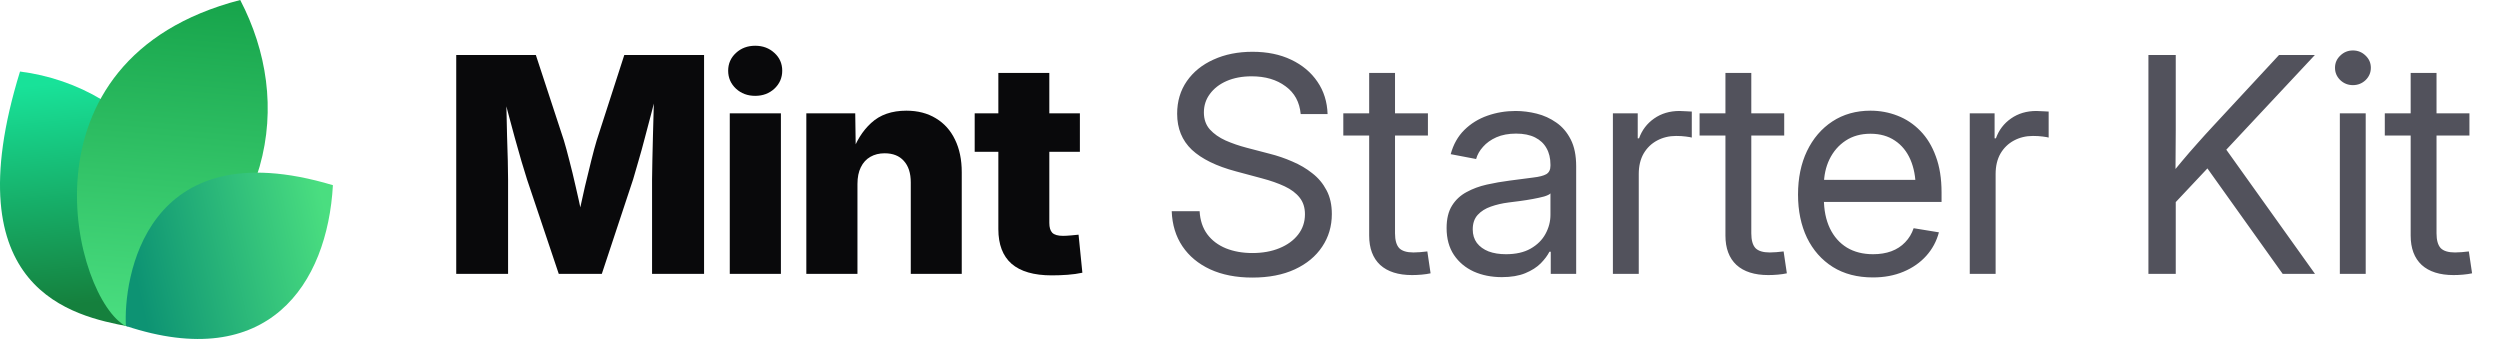
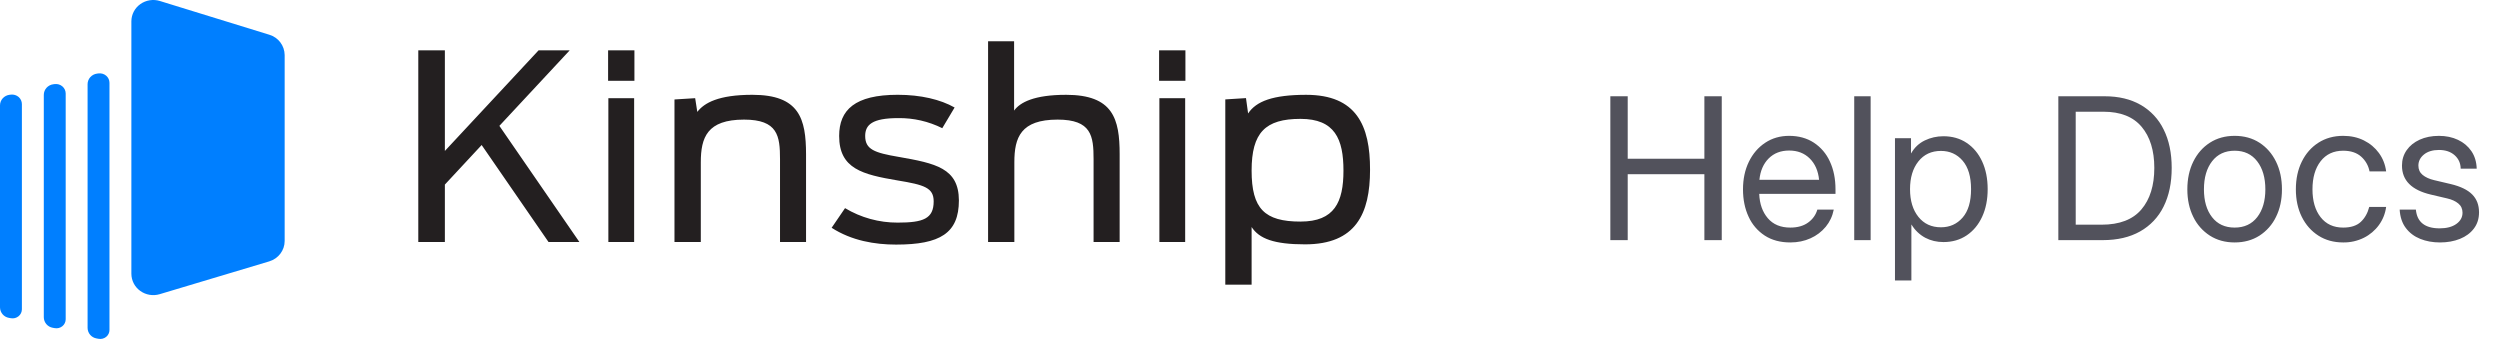
- <svg xmlns="http://www.w3.org/2000/svg" width="177" height="24" viewBox="0 0 177 24" fill="none">
-   <path d="M9.061 23.108C5.268 22.377 -3.391 20.627 1.417 5.064C9.634 6.099 16.973 14.064 9.061 23.108Z" fill="url(#paint0_linear_17557_2020)" />
-   <path d="M8.919 23.094C5.276 21.222 0.784 4.209 17.007 0C20.757 7.193 19.621 16.545 8.919 23.094Z" fill="url(#paint1_linear_17557_2020)" />
-   <path d="M8.914 23.079C8.735 19.882 10.159 9.085 23.57 13.111C23.181 20.123 18.984 26.418 8.914 23.079Z" fill="url(#paint2_linear_17557_2020)" />
-   <path d="M32.301 19.392V3.894H37.938L39.925 9.948C40.036 10.315 40.164 10.787 40.31 11.362C40.462 11.938 40.611 12.552 40.757 13.204C40.91 13.855 41.048 14.483 41.173 15.086C41.305 15.682 41.412 16.192 41.495 16.615H40.695C40.771 16.192 40.871 15.682 40.996 15.086C41.128 14.49 41.267 13.866 41.412 13.214C41.565 12.562 41.714 11.948 41.86 11.373C42.005 10.79 42.133 10.315 42.244 9.948L44.2 3.894H49.848V19.392H46.166V12.704C46.166 12.357 46.173 11.917 46.187 11.383C46.2 10.849 46.214 10.27 46.228 9.646C46.249 9.022 46.266 8.391 46.28 7.753C46.301 7.115 46.311 6.519 46.311 5.964H46.623C46.485 6.561 46.332 7.181 46.166 7.826C45.999 8.471 45.833 9.102 45.666 9.719C45.507 10.336 45.351 10.901 45.198 11.414C45.053 11.928 44.928 12.357 44.824 12.704L42.608 19.392H39.561L37.314 12.704C37.203 12.357 37.072 11.928 36.919 11.414C36.773 10.901 36.614 10.34 36.441 9.729C36.274 9.112 36.104 8.481 35.931 7.836C35.764 7.192 35.608 6.567 35.463 5.964H35.827C35.834 6.512 35.844 7.105 35.858 7.743C35.872 8.374 35.886 9.005 35.9 9.636C35.92 10.26 35.938 10.839 35.952 11.373C35.965 11.907 35.972 12.351 35.972 12.704V19.392H32.301ZM51.668 19.392V8.024H55.288V19.392H51.668ZM53.468 6.786C52.927 6.786 52.473 6.616 52.105 6.276C51.738 5.93 51.554 5.507 51.554 5.007C51.554 4.508 51.738 4.088 52.105 3.749C52.473 3.409 52.927 3.239 53.468 3.239C54.009 3.239 54.463 3.409 54.83 3.749C55.198 4.082 55.382 4.501 55.382 5.007C55.382 5.507 55.198 5.93 54.83 6.276C54.463 6.616 54.009 6.786 53.468 6.786ZM60.708 13.027V19.392H57.088V8.024H60.551L60.593 10.967H60.281C60.593 10.024 61.061 9.268 61.685 8.7C62.309 8.124 63.138 7.836 64.171 7.836C64.975 7.836 65.672 8.017 66.262 8.377C66.851 8.731 67.302 9.234 67.614 9.885C67.933 10.537 68.092 11.307 68.092 12.194V19.392H64.483V12.912C64.483 12.26 64.32 11.754 63.994 11.394C63.675 11.033 63.221 10.853 62.632 10.853C62.25 10.853 61.914 10.936 61.623 11.102C61.332 11.269 61.106 11.515 60.947 11.841C60.787 12.16 60.708 12.555 60.708 13.027ZM76.456 8.024V10.749H69.008V8.024H76.456ZM70.683 5.163H74.292V15.783C74.292 16.102 74.361 16.334 74.5 16.48C74.646 16.625 74.899 16.698 75.259 16.698C75.405 16.698 75.596 16.688 75.831 16.667C76.074 16.646 76.251 16.629 76.362 16.615L76.632 19.309C76.313 19.378 75.963 19.427 75.582 19.455C75.207 19.482 74.836 19.496 74.469 19.496C73.2 19.496 72.25 19.222 71.619 18.674C70.995 18.127 70.683 17.308 70.683 16.22V5.163Z" fill="#09090B" />
-   <path d="M88.667 19.652C87.523 19.652 86.528 19.458 85.682 19.07C84.843 18.681 84.188 18.137 83.716 17.437C83.245 16.736 82.992 15.908 82.957 14.951H84.933C84.968 15.596 85.148 16.14 85.474 16.584C85.8 17.021 86.24 17.354 86.795 17.582C87.35 17.804 87.974 17.915 88.667 17.915C89.388 17.915 90.026 17.801 90.581 17.572C91.143 17.343 91.583 17.024 91.902 16.615C92.228 16.199 92.391 15.717 92.391 15.169C92.391 14.698 92.266 14.306 92.017 13.994C91.767 13.675 91.413 13.408 90.956 13.193C90.498 12.978 89.954 12.787 89.323 12.621L87.502 12.132C86.123 11.765 85.082 11.255 84.382 10.603C83.689 9.944 83.342 9.095 83.342 8.055C83.342 7.174 83.571 6.404 84.028 5.746C84.486 5.087 85.117 4.577 85.921 4.217C86.726 3.849 87.645 3.666 88.678 3.666C89.718 3.666 90.63 3.853 91.413 4.227C92.204 4.602 92.824 5.122 93.275 5.787C93.726 6.446 93.965 7.209 93.993 8.076H92.089C92.013 7.23 91.656 6.574 91.018 6.11C90.387 5.638 89.586 5.403 88.615 5.403C87.95 5.403 87.36 5.513 86.847 5.735C86.341 5.957 85.946 6.262 85.661 6.651C85.377 7.032 85.235 7.469 85.235 7.961C85.235 8.447 85.377 8.849 85.661 9.168C85.946 9.48 86.317 9.74 86.774 9.948C87.232 10.149 87.724 10.319 88.251 10.457L89.884 10.884C90.439 11.023 90.977 11.206 91.496 11.435C92.023 11.657 92.495 11.934 92.911 12.267C93.334 12.593 93.67 12.995 93.92 13.474C94.17 13.945 94.294 14.504 94.294 15.149C94.294 16.015 94.066 16.788 93.608 17.468C93.157 18.148 92.512 18.681 91.673 19.07C90.834 19.458 89.832 19.652 88.667 19.652ZM101.097 8.024V9.594H95.106V8.024H101.097ZM96.937 5.163H98.767V16.521C98.767 17 98.865 17.347 99.059 17.562C99.26 17.77 99.6 17.874 100.078 17.874C100.21 17.874 100.366 17.867 100.546 17.853C100.733 17.832 100.903 17.815 101.056 17.801L101.285 19.351C101.097 19.392 100.886 19.423 100.65 19.444C100.414 19.465 100.189 19.475 99.974 19.475C98.996 19.475 98.244 19.236 97.717 18.758C97.197 18.272 96.937 17.579 96.937 16.677V5.163ZM106.33 19.621C105.595 19.621 104.932 19.489 104.343 19.226C103.754 18.955 103.285 18.564 102.939 18.05C102.592 17.53 102.419 16.896 102.419 16.147C102.419 15.495 102.547 14.965 102.804 14.556C103.06 14.146 103.403 13.828 103.833 13.599C104.263 13.363 104.742 13.186 105.269 13.068C105.796 12.95 106.333 12.857 106.881 12.787C107.574 12.69 108.132 12.617 108.555 12.569C108.978 12.52 109.287 12.441 109.481 12.33C109.675 12.212 109.772 12.014 109.772 11.737V11.654C109.772 11.203 109.679 10.815 109.492 10.489C109.311 10.163 109.041 9.91 108.68 9.729C108.32 9.549 107.872 9.459 107.338 9.459C106.805 9.459 106.34 9.546 105.945 9.719C105.556 9.892 105.241 10.118 104.998 10.395C104.755 10.665 104.593 10.953 104.509 11.258L102.71 10.915C102.897 10.222 103.22 9.65 103.677 9.199C104.135 8.748 104.679 8.412 105.31 8.19C105.941 7.968 106.607 7.857 107.307 7.857C107.8 7.857 108.295 7.92 108.795 8.044C109.301 8.169 109.765 8.381 110.188 8.679C110.611 8.97 110.951 9.369 111.208 9.875C111.464 10.374 111.593 11.005 111.593 11.768V19.392H109.793V17.822H109.7C109.568 18.085 109.363 18.359 109.086 18.643C108.809 18.921 108.444 19.153 107.994 19.34C107.543 19.527 106.988 19.621 106.33 19.621ZM106.621 17.998C107.321 17.998 107.904 17.867 108.368 17.603C108.84 17.333 109.19 16.986 109.419 16.563C109.654 16.133 109.772 15.682 109.772 15.211V13.692C109.703 13.769 109.554 13.841 109.325 13.911C109.096 13.973 108.829 14.032 108.524 14.088C108.226 14.143 107.921 14.192 107.609 14.233C107.304 14.275 107.033 14.309 106.798 14.337C106.354 14.393 105.938 14.49 105.549 14.628C105.168 14.76 104.86 14.954 104.624 15.211C104.388 15.467 104.27 15.811 104.27 16.241C104.27 16.615 104.367 16.934 104.561 17.198C104.762 17.461 105.04 17.662 105.393 17.801C105.747 17.933 106.156 17.998 106.621 17.998ZM114.193 19.392V8.024H115.951V9.792H116.045C116.253 9.209 116.61 8.741 117.116 8.388C117.622 8.034 118.219 7.857 118.905 7.857C119.058 7.857 119.217 7.864 119.384 7.878C119.55 7.885 119.682 7.892 119.779 7.899V9.74C119.716 9.719 119.578 9.695 119.363 9.667C119.155 9.639 118.922 9.625 118.666 9.625C118.174 9.625 117.726 9.733 117.324 9.948C116.922 10.163 116.603 10.471 116.367 10.874C116.138 11.276 116.024 11.758 116.024 12.319V19.392H114.193ZM126.322 8.024V9.594H120.33V8.024H126.322ZM122.161 5.163H123.992V16.521C123.992 17 124.089 17.347 124.283 17.562C124.484 17.77 124.824 17.874 125.302 17.874C125.434 17.874 125.59 17.867 125.77 17.853C125.958 17.832 126.127 17.815 126.28 17.801L126.509 19.351C126.322 19.392 126.11 19.423 125.874 19.444C125.639 19.465 125.413 19.475 125.198 19.475C124.221 19.475 123.468 19.236 122.941 18.758C122.421 18.272 122.161 17.579 122.161 16.677V5.163ZM132.604 19.642C131.502 19.642 130.555 19.396 129.765 18.903C128.974 18.404 128.364 17.714 127.934 16.834C127.511 15.946 127.3 14.927 127.3 13.775C127.3 12.611 127.511 11.584 127.934 10.697C128.364 9.802 128.964 9.102 129.734 8.596C130.51 8.089 131.408 7.836 132.428 7.836C133.1 7.836 133.738 7.954 134.341 8.19C134.952 8.426 135.489 8.783 135.954 9.261C136.425 9.74 136.793 10.343 137.056 11.071C137.327 11.792 137.462 12.645 137.462 13.63V14.296H128.433V12.735H136.463L135.631 13.297C135.631 12.541 135.506 11.876 135.257 11.3C135.007 10.725 134.643 10.277 134.165 9.958C133.686 9.632 133.107 9.469 132.428 9.469C131.748 9.469 131.162 9.632 130.67 9.958C130.177 10.284 129.796 10.725 129.526 11.279C129.262 11.827 129.13 12.441 129.13 13.12V14.046C129.13 14.864 129.273 15.572 129.557 16.168C129.841 16.757 130.243 17.211 130.763 17.53C131.283 17.842 131.901 17.998 132.615 17.998C133.093 17.998 133.523 17.929 133.905 17.79C134.293 17.645 134.619 17.433 134.882 17.156C135.153 16.879 135.354 16.546 135.486 16.157L137.275 16.449C137.108 17.08 136.81 17.634 136.38 18.113C135.95 18.591 135.413 18.966 134.768 19.236C134.123 19.507 133.402 19.642 132.604 19.642ZM139.459 19.392V8.024H141.217V9.792H141.311C141.519 9.209 141.876 8.741 142.382 8.388C142.888 8.034 143.485 7.857 144.171 7.857C144.324 7.857 144.483 7.864 144.649 7.878C144.816 7.885 144.948 7.892 145.045 7.899V9.74C144.982 9.719 144.844 9.695 144.629 9.667C144.421 9.639 144.188 9.625 143.932 9.625C143.439 9.625 142.992 9.733 142.59 9.948C142.188 10.163 141.869 10.471 141.633 10.874C141.404 11.276 141.29 11.758 141.29 12.319V19.392H139.459ZM153.429 14.961V12.715C153.783 12.257 154.136 11.82 154.49 11.404C154.844 10.981 155.204 10.565 155.572 10.156C155.939 9.74 156.314 9.327 156.695 8.918L161.355 3.894H163.893L157.277 10.967H157.184L153.429 14.961ZM152.108 19.392V3.894H154.043V9.241L154.022 12.559L154.043 13.505V19.392H152.108ZM161.615 19.392L155.967 11.477L157.173 9.969L163.903 19.392H161.615ZM165.661 19.392V8.024H167.492V19.392H165.661ZM166.587 6.027C166.24 6.027 165.942 5.909 165.692 5.673C165.443 5.43 165.318 5.139 165.318 4.799C165.318 4.459 165.443 4.172 165.692 3.936C165.942 3.693 166.24 3.572 166.587 3.572C166.934 3.572 167.232 3.693 167.482 3.936C167.731 4.172 167.856 4.459 167.856 4.799C167.856 5.139 167.731 5.43 167.482 5.673C167.232 5.909 166.934 6.027 166.587 6.027ZM174.836 8.024V9.594H168.844V8.024H174.836ZM170.675 5.163H172.506V16.521C172.506 17 172.603 17.347 172.797 17.562C172.998 17.77 173.338 17.874 173.816 17.874C173.948 17.874 174.104 17.867 174.284 17.853C174.472 17.832 174.641 17.815 174.794 17.801L175.023 19.351C174.836 19.392 174.624 19.423 174.388 19.444C174.153 19.465 173.927 19.475 173.712 19.475C172.735 19.475 171.982 19.236 171.455 18.758C170.935 18.272 170.675 17.579 170.675 16.677V5.163Z" fill="#52525C" />
-   <defs>
-     <linearGradient id="paint0_linear_17557_2020" x1="3.776" y1="5.916" x2="5.232" y2="21.559" gradientUnits="userSpaceOnUse">
-       <stop stop-color="#18E299" />
-       <stop offset="1" stop-color="#15803D" />
-     </linearGradient>
-     <linearGradient id="paint1_linear_17557_2020" x1="12.171" y1="-0.718" x2="10.19" y2="22.983" gradientUnits="userSpaceOnUse">
-       <stop stop-color="#16A34A" />
-       <stop offset="1" stop-color="#4ADE80" />
-     </linearGradient>
-     <linearGradient id="paint2_linear_17557_2020" x1="23.133" y1="15.353" x2="9.338" y2="18.52" gradientUnits="userSpaceOnUse">
-       <stop stop-color="#4ADE80" />
-       <stop offset="1" stop-color="#0D9373" />
-     </linearGradient>
-   </defs>
+ <svg xmlns="http://www.w3.org/2000/svg" viewBox="0 0 177 24">
+   <g fill="none" fill-rule="evenodd">
+     <path d="M0 0h177v24H0z" />
+     <g fill-rule="nonzero">
+       <path fill="#52525c" d="M114.012 17.001V6.816h1.23v4.423h5.428V6.816h1.23V17h-1.23v-4.669h-5.428v4.67zm12.742.164c-.706 0-1.31-.161-1.808-.485a3.127 3.127 0 0 1-1.145-1.336c-.265-.568-.397-1.214-.397-1.938 0-.734.14-1.386.417-1.955s.663-1.018 1.156-1.344c.492-.326 1.057-.489 1.695-.489.67 0 1.25.16 1.743.479a3.12 3.12 0 0 1 1.138 1.333c.267.57.4 1.228.4 1.976v.32h-5.4c.027.707.23 1.281.608 1.724s.91.663 1.593.663c.515 0 .935-.119 1.261-.356.326-.237.544-.542.653-.916h1.162c-.091.46-.28.865-.567 1.214a2.96 2.96 0 0 1-1.077.816c-.43.196-.908.294-1.432.294zm-2.188-4.436h4.225c-.064-.634-.285-1.137-.663-1.51-.378-.375-.864-.561-1.456-.561s-1.076.186-1.45.56c-.373.374-.592.877-.656 1.51zm7.875-5.913V17h-1.162V6.816zm1.723 13.043V9.783h1.135v1.066h.014c.232-.406.553-.708.963-.906.41-.198.85-.297 1.32-.297.629 0 1.178.157 1.647.472.47.314.834.753 1.094 1.315.26.563.39 1.216.39 1.959 0 .738-.13 1.389-.39 1.952-.26.562-.624 1.002-1.094 1.319-.47.317-1.018.475-1.647.475-.47 0-.898-.101-1.285-.304a2.529 2.529 0 0 1-.971-.926h-.014v3.95zm3.254-3.767c.624 0 1.136-.229 1.535-.687s.598-1.129.598-2.013c0-.884-.2-1.556-.598-2.017s-.91-.69-1.535-.69c-.67 0-1.202.247-1.596.742-.394.494-.592 1.15-.592 1.965 0 .816.198 1.47.592 1.962.394.492.926.738 1.596.738zm11.457.909h-3.145V6.816h3.282c.989 0 1.837.203 2.546.608a4.034 4.034 0 0 1 1.63 1.747c.379.759.568 1.664.568 2.717 0 1.062-.192 1.974-.574 2.738a4.063 4.063 0 0 1-1.665 1.76c-.727.41-1.607.615-2.642.615zm-1.914-1.093h1.832c1.267 0 2.206-.36 2.816-1.077.611-.718.916-1.699.916-2.943 0-1.23-.3-2.201-.899-2.912-.599-.711-1.498-1.066-2.696-1.066h-1.97zm11.252 1.257c-.665 0-1.25-.16-1.754-.482a3.255 3.255 0 0 1-1.175-1.33c-.28-.564-.42-1.214-.42-1.947 0-.739.14-1.393.42-1.962s.672-1.017 1.175-1.34c.504-.324 1.089-.486 1.754-.486.67 0 1.255.162 1.757.486.501.323.892.77 1.172 1.34.28.57.42 1.223.42 1.962 0 .733-.14 1.383-.42 1.948a3.263 3.263 0 0 1-1.172 1.33c-.502.32-1.087.481-1.757.481zm0-1.052c.683 0 1.217-.248 1.6-.742.382-.495.574-1.15.574-1.965 0-.825-.193-1.487-.578-1.986-.385-.5-.917-.749-1.596-.749-.68 0-1.211.249-1.596.745-.385.497-.578 1.16-.578 1.99 0 .82.191 1.476.574 1.968.383.493.916.739 1.6.739zm7.683 1.052c-.665 0-1.25-.16-1.753-.482s-.895-.764-1.176-1.33c-.28-.564-.42-1.214-.42-1.947 0-.739.14-1.393.42-1.962.28-.57.672-1.017 1.176-1.34s1.088-.486 1.753-.486c.547 0 1.037.109 1.47.325.433.217.787.514 1.063.892.276.379.446.811.51 1.3h-1.176a1.856 1.856 0 0 0-.598-1.05c-.313-.276-.735-.414-1.269-.414-.679 0-1.21.249-1.596.745-.385.497-.577 1.16-.577 1.99 0 .82.191 1.476.574 1.968s.916.739 1.6.739c.542 0 .957-.134 1.244-.4.287-.267.487-.621.601-1.063h1.196a2.783 2.783 0 0 1-.509 1.281 2.935 2.935 0 0 1-1.066.903 3.192 3.192 0 0 1-1.467.331zm6.857 0c-.515 0-.982-.084-1.401-.253s-.76-.425-1.019-.769c-.26-.344-.406-.778-.437-1.302h1.148c.082.884.643 1.326 1.682 1.326.5 0 .896-.105 1.186-.314s.434-.474.434-.793c0-.274-.1-.492-.301-.656-.2-.164-.463-.283-.786-.356l-1.162-.273c-1.358-.32-2.037-1.003-2.037-2.051 0-.41.11-.774.331-1.09.221-.317.529-.565.923-.745.394-.18.849-.27 1.364-.27.501 0 .951.094 1.35.283.399.19.715.457.95.803.235.347.359.76.373 1.238h-1.135c-.005-.383-.146-.7-.424-.95s-.65-.376-1.114-.376c-.442 0-.796.107-1.06.32-.264.215-.396.477-.396.787 0 .273.1.493.3.66.201.166.474.29.82.372l1.163.274c.693.164 1.2.409 1.524.734.324.326.486.749.486 1.269 0 .446-.121.829-.363 1.148-.241.319-.57.563-.987.731s-.888.253-1.412.253z" />
+       <path fill="#231f20" d="m35.356 8.911 4.98-5.349h-2.203l-6.636 7.125V3.562h-1.882v13.573h1.882v-4.067l2.604-2.801 4.735 6.868h2.186zm7.716-1.96h1.825v10.184h-1.825V6.95zm-.018-3.389h1.863v2.16h-1.864zm10.213 3.15c-2.397 0-3.404.57-3.898 1.21l-.151-.971-1.465.091v10.093h1.864V11.49c0-1.758.45-3.022 3.06-3.022 2.394 0 2.548 1.155 2.548 2.801v5.863h1.843v-6.21c-.004-2.507-.462-4.21-3.801-4.21zm10.365 4.397c-1.73-.294-2.377-.532-2.377-1.484 0-.788.496-1.263 2.34-1.263a6.779 6.779 0 0 1 3.118.714l.873-1.465c-1.007-.569-2.395-.9-4.03-.9-3.022 0-4.144 1.065-4.144 2.915 0 2.325 1.654 2.729 4.144 3.15 1.88.31 2.548.512 2.548 1.483 0 1.229-.741 1.502-2.548 1.502a7.183 7.183 0 0 1-3.727-1.025l-.949 1.391c1.424.917 3.06 1.19 4.563 1.19 3.116 0 4.447-.805 4.447-3.13-.008-2.29-1.662-2.62-4.258-3.079zm11.834-4.396c-2.241 0-3.249.532-3.668 1.117V2.922h-1.842v14.213h1.86V11.49c0-1.758.451-3.022 3.063-3.022 2.396 0 2.546 1.155 2.546 2.801v5.863h1.846v-6.21c0-2.507-.458-4.21-3.804-4.21zm6.598-3.15h1.864v2.16h-1.865zm.02 3.388h1.826v10.184h-1.826V6.95zm10.39-.238c-2.356 0-3.535.457-4.108 1.319l-.15-1.086-1.465.092v13.115h1.863v-4.08c.535.823 1.578 1.227 3.783 1.227 3.594 0 4.602-2.171 4.602-5.276.009-3.132-.96-5.311-4.525-5.311zm-.399 8.975c-2.548 0-3.461-.914-3.461-3.61 0-2.693.97-3.662 3.461-3.662 2.434 0 3.042 1.429 3.042 3.664 0 2.232-.638 3.607-3.032 3.607z" />
+       <path fill="#007fff" d="m.682 6.71.093-.01a.705.705 0 0 1 .542.166.665.665 0 0 1 .233.505v14.527a.636.636 0 0 1-.236.492.67.67 0 0 1-.539.14l-.137-.024A.761.761 0 0 1 0 21.76V7.46c0-.382.293-.704.682-.75zm6.197-1.5.097-.012a.7.7 0 0 1 .542.162c.147.126.233.31.233.503v17.498a.63.63 0 0 1-.236.491.665.665 0 0 1-.539.135l-.145-.027a.761.761 0 0 1-.63-.742V5.96c0-.38.29-.702.678-.75zm-3.1.755.097-.012a.702.702 0 0 1 .541.163c.148.126.233.31.234.504v15.985a.632.632 0 0 1-.237.491.666.666 0 0 1-.538.136l-.144-.026a.761.761 0 0 1-.631-.743V6.715c0-.38.29-.702.678-.75zM11.319.07l7.752 2.39a1.517 1.517 0 0 1 1.083 1.44v13.163c0 .663-.445 1.25-1.096 1.444l-7.751 2.321a1.58 1.58 0 0 1-1.376-.23 1.5 1.5 0 0 1-.63-1.215V1.51A1.5 1.5 0 0 1 9.937.29a1.582 1.582 0 0 1 1.382-.22z" />
+     </g>
+   </g>
</svg>
